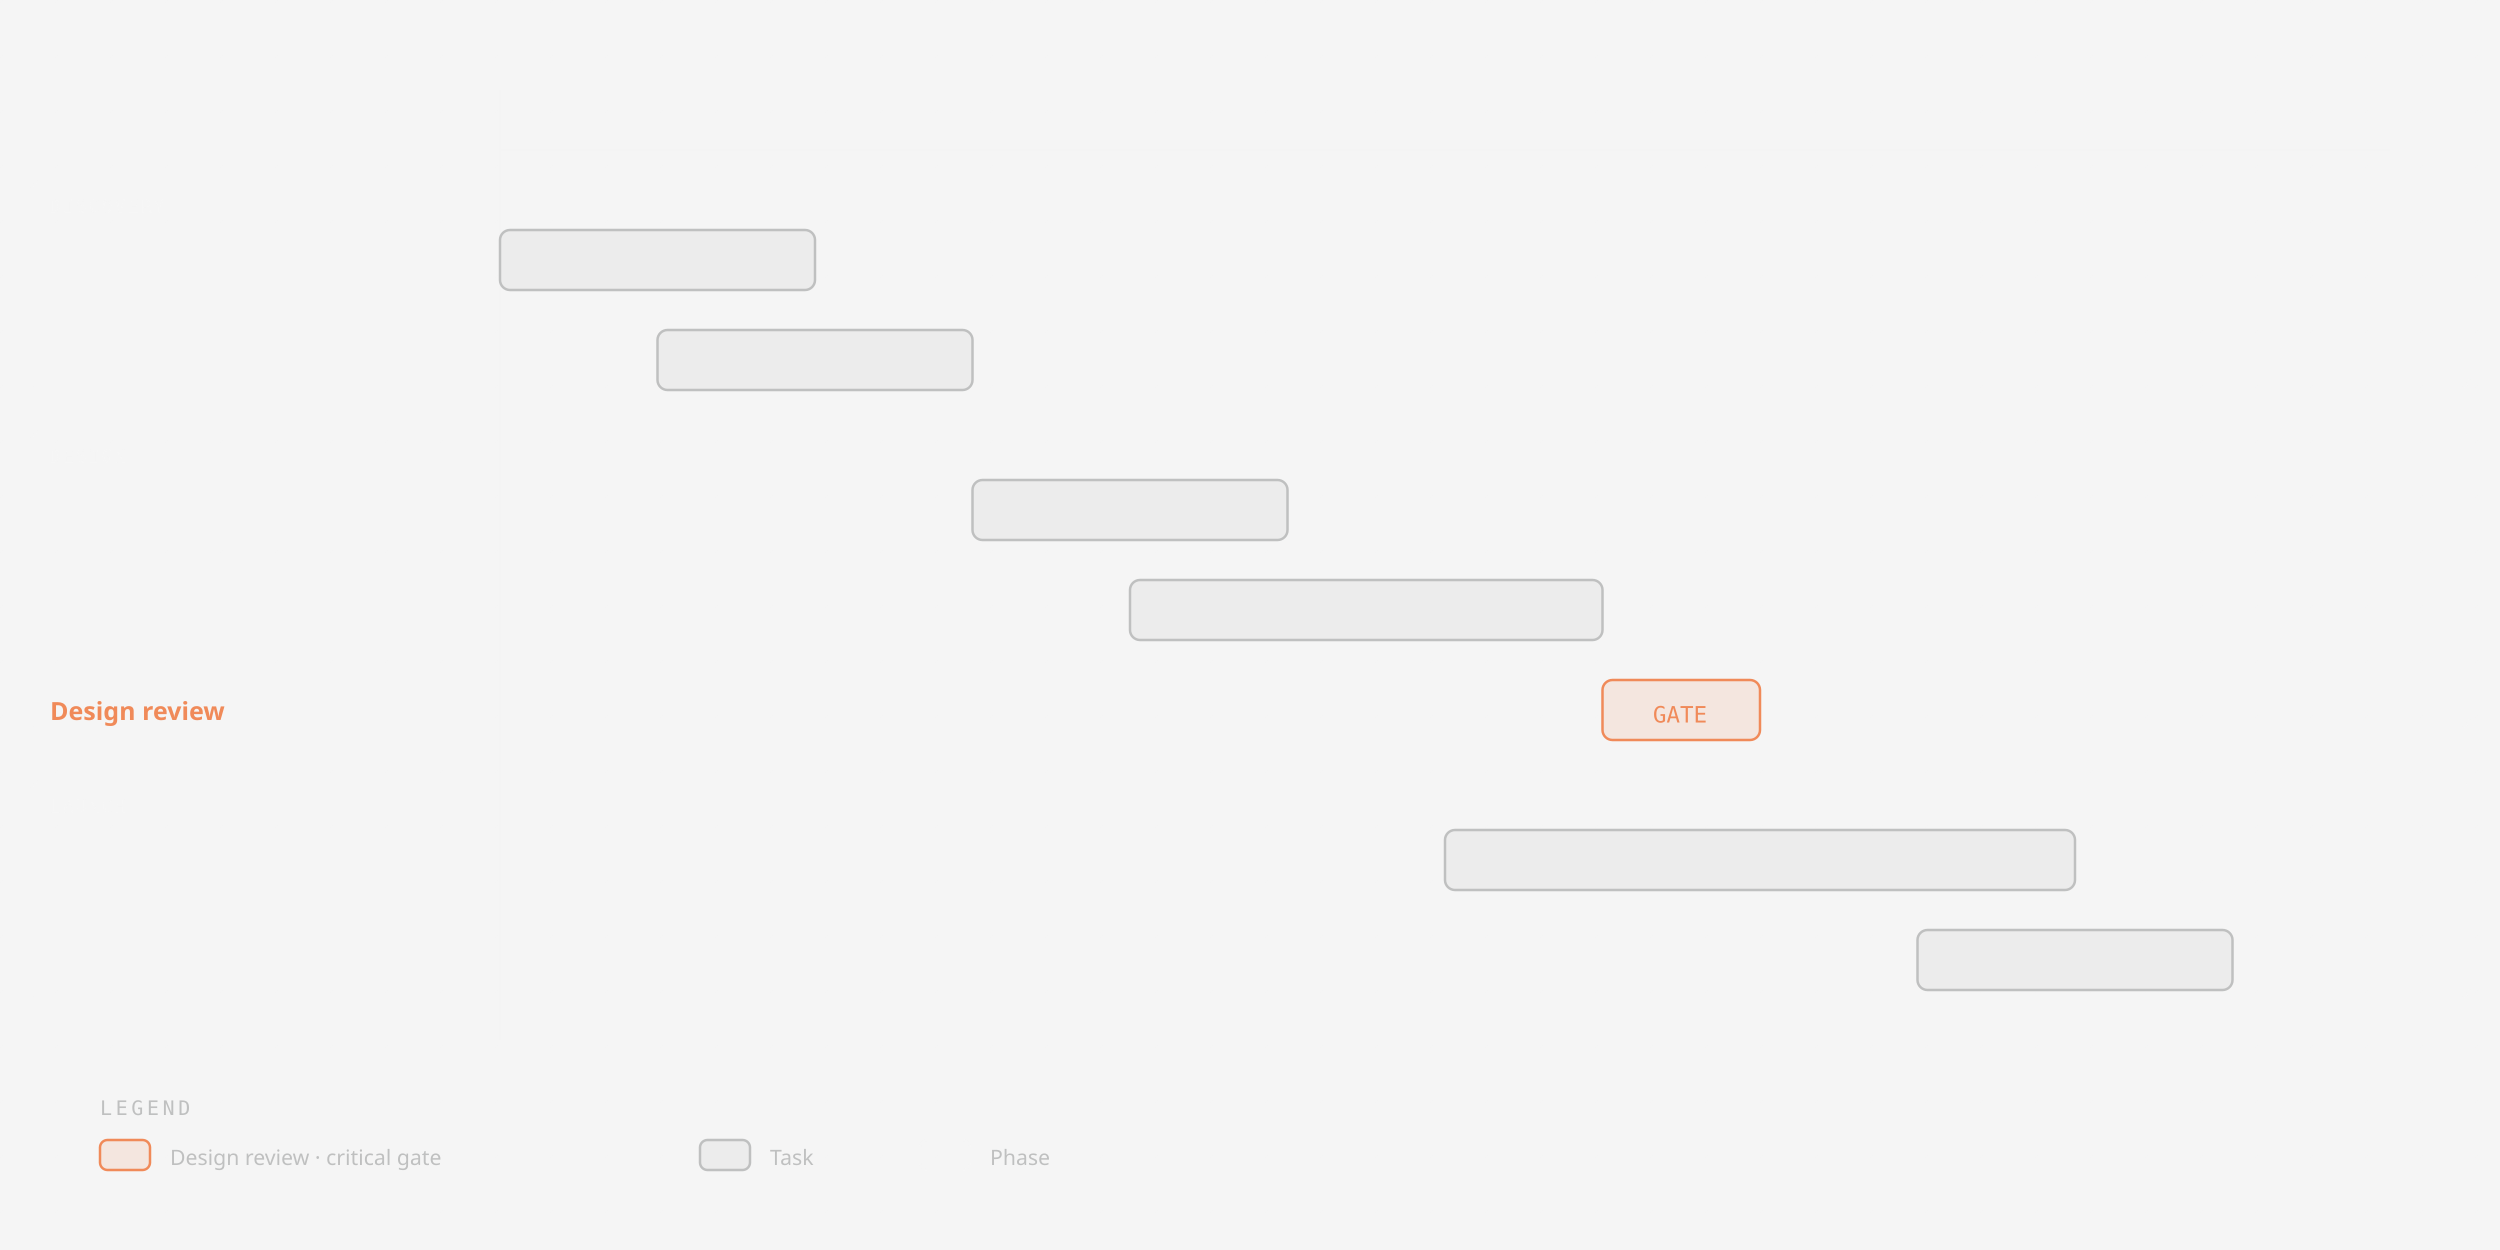
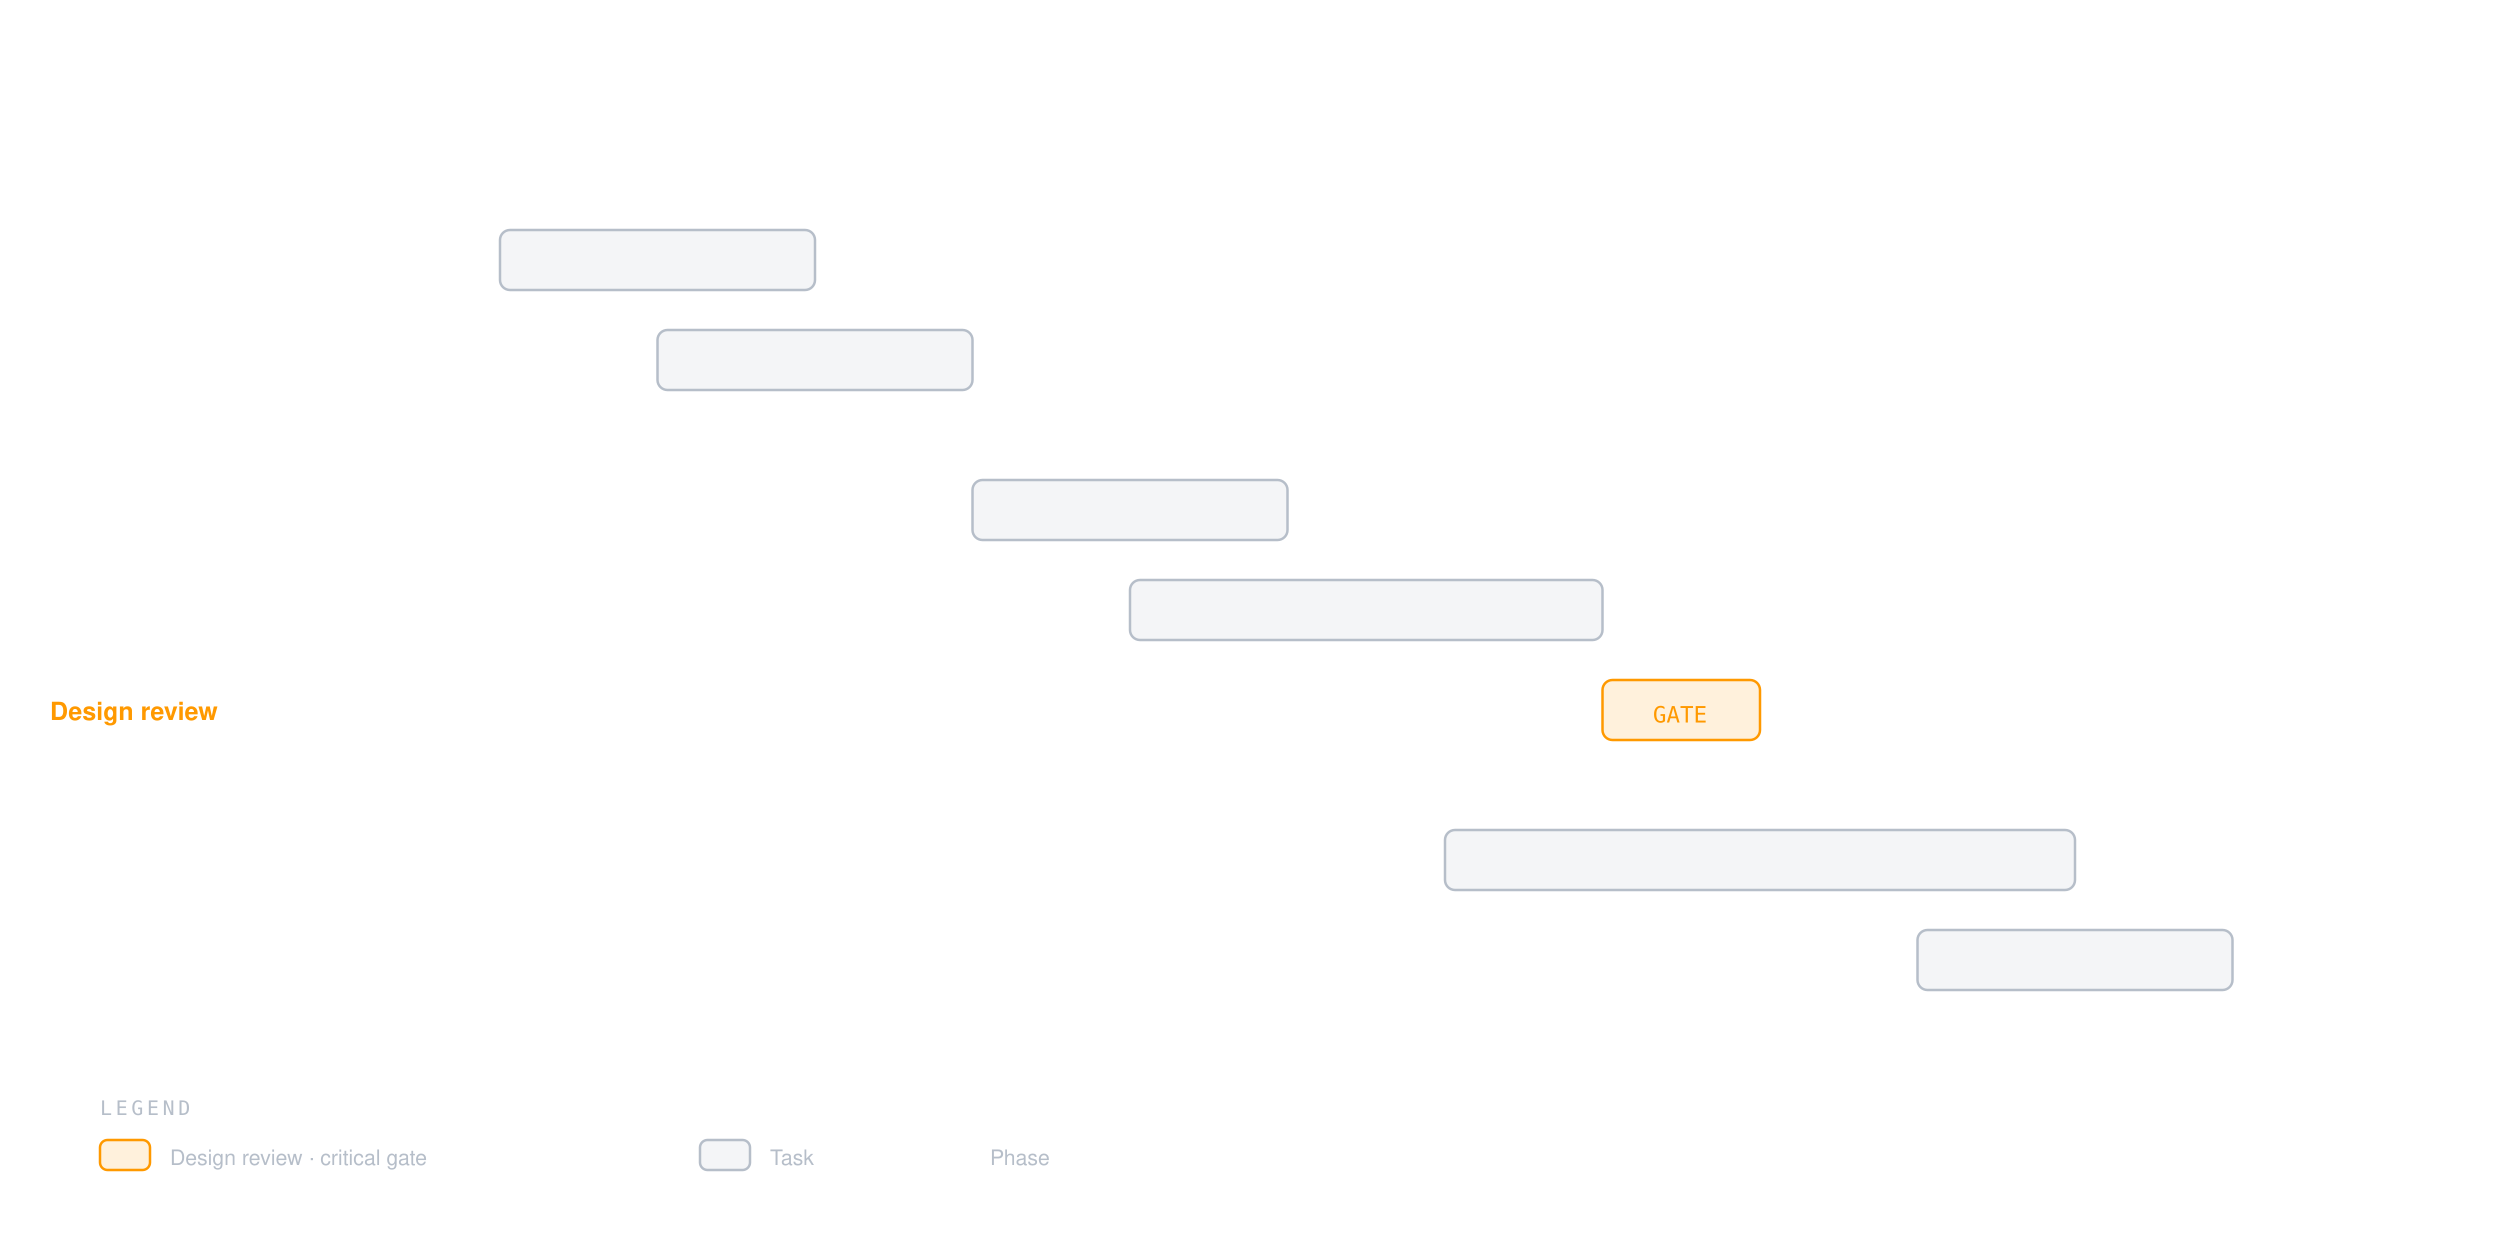
<svg xmlns="http://www.w3.org/2000/svg" viewBox="0 0 1000 500" role="img" aria-labelledby="gantt-dark-title gantt-dark-desc">
  <defs>
    <style>
/* page-css */
@font-face { font-family: 'Amazon Ember'; font-weight: 300; font-style: normal; src: local('Amazon Ember Light'), local('Amazon Ember'); }
@font-face { font-family: 'Amazon Ember'; font-weight: 400; font-style: normal; src: local('Amazon Ember'); }
@font-face { font-family: 'Amazon Ember'; font-weight: 400; font-style: italic; src: local('Amazon Ember Italic'), local('Amazon Ember'); }
@font-face { font-family: 'Amazon Ember'; font-weight: 600; font-style: normal; src: local('Amazon Ember Medium'), local('Amazon Ember'); }
@font-face { font-family: 'Amazon Ember'; font-weight: 700; font-style: normal; src: local('Amazon Ember Bold'), local('Amazon Ember'); }
@font-face { font-family: 'Amazon Ember'; font-weight: 800; font-style: normal; src: local('Amazon Ember Heavy'), local('Amazon Ember'); }
@font-face { font-family: 'Amazon Ember Mono'; font-weight: 400; font-style: normal; src: local('Amazon Ember Mono'); }
@font-face { font-family: 'Amazon Ember Mono'; font-weight: 700; font-style: normal; src: local('Amazon Ember Mono Bold'), local('Amazon Ember Mono'); }
/* /page-css */
    </style>
-     <pattern id="dots" width="22" height="22" patternUnits="userSpaceOnUse">
-       <circle cx="1" cy="1" r="0.9" fill="rgba(245,245,245,0.10)" />
-     </pattern>
  </defs>
-   <rect width="100%" height="100%" fill="#f5f5f5" />
-   <rect width="100%" height="100%" fill="url(#dots)" opacity="0.55" />
-   <rect x="12" y="72" width="976" height="84" rx="6" fill="rgba(245,245,245,0.03)" stroke="rgba(245,245,245,0.10)" stroke-width="0.8" />
-   <rect x="12" y="172" width="976" height="120" rx="6" fill="rgba(245,245,245,0.03)" stroke="rgba(245,245,245,0.10)" stroke-width="0.8" />
-   <rect x="12" y="312" width="976" height="88" rx="6" fill="rgba(245,245,245,0.03)" stroke="rgba(245,245,245,0.10)" stroke-width="0.8" />
-   <text x="326" y="52" fill="#f5f5f5" font-size="9" font-weight="600" font-family="'Geist', sans-serif" text-anchor="middle">April</text>
-   <text x="578" y="52" fill="#f5f5f5" font-size="9" font-weight="600" font-family="'Geist', sans-serif" text-anchor="middle">May</text>
-   <text x="830" y="52" fill="#f5f5f5" font-size="9" font-weight="600" font-family="'Geist', sans-serif" text-anchor="middle">June</text>
-   <line x1="452" y1="36" x2="452" y2="416" stroke="rgba(245,245,245,0.08)" stroke-width="0.8" stroke-dasharray="3,3" />
-   <line x1="704" y1="36" x2="704" y2="416" stroke="rgba(245,245,245,0.08)" stroke-width="0.8" stroke-dasharray="3,3" />
-   <line x1="263" y1="60" x2="263" y2="416" stroke="rgba(245,245,245,0.05)" stroke-width="0.6" />
-   <line x1="326" y1="60" x2="326" y2="416" stroke="rgba(245,245,245,0.05)" stroke-width="0.6" />
-   <line x1="389" y1="60" x2="389" y2="416" stroke="rgba(245,245,245,0.05)" stroke-width="0.6" />
-   <line x1="515" y1="60" x2="515" y2="416" stroke="rgba(245,245,245,0.05)" stroke-width="0.6" />
-   <line x1="578" y1="60" x2="578" y2="416" stroke="rgba(245,245,245,0.05)" stroke-width="0.6" />
-   <line x1="641" y1="60" x2="641" y2="416" stroke="rgba(245,245,245,0.05)" stroke-width="0.6" />
-   <line x1="767" y1="60" x2="767" y2="416" stroke="rgba(245,245,245,0.05)" stroke-width="0.6" />
-   <line x1="830" y1="60" x2="830" y2="416" stroke="rgba(245,245,245,0.05)" stroke-width="0.6" />
-   <line x1="893" y1="60" x2="893" y2="416" stroke="rgba(245,245,245,0.05)" stroke-width="0.6" />
-   <line x1="200" y1="60" x2="956" y2="60" stroke="rgba(245,245,245,0.15)" stroke-width="0.8" />
-   <line x1="200" y1="36" x2="200" y2="416" stroke="rgba(245,245,245,0.15)" stroke-width="0.8" />
-   <text x="20" y="85" fill="rgba(245,245,245,0.35)" font-size="7" font-family="'Geist Mono', monospace" letter-spacing="0.14em">DISCOVERY</text>
-   <text x="20" y="185" fill="rgba(245,245,245,0.35)" font-size="7" font-family="'Geist Mono', monospace" letter-spacing="0.14em">DESIGN</text>
-   <text x="20" y="325" fill="rgba(245,245,245,0.35)" font-size="7" font-family="'Geist Mono', monospace" letter-spacing="0.14em">LAUNCH</text>
-   <rect x="20" y="92" width="176" height="24" fill="#f5f5f5" />
-   <text x="20" y="108" fill="#f5f5f5" font-size="10" font-weight="600" font-family="'Geist', sans-serif">Market research</text>
-   <rect x="200" y="92" width="126" height="24" rx="4" fill="#f5f5f5" />
-   <rect x="200" y="92" width="126" height="24" rx="4" fill="rgba(191,192,192,0.15)" stroke="#bfc0c0" stroke-width="1" />
-   <rect x="20" y="132" width="176" height="24" fill="#f5f5f5" />
-   <text x="20" y="148" fill="#f5f5f5" font-size="10" font-weight="600" font-family="'Geist', sans-serif">User interviews</text>
-   <rect x="263" y="132" width="126" height="24" rx="4" fill="#f5f5f5" />
-   <rect x="263" y="132" width="126" height="24" rx="4" fill="rgba(191,192,192,0.15)" stroke="#bfc0c0" stroke-width="1" />
-   <rect x="20" y="192" width="176" height="24" fill="#f5f5f5" />
-   <text x="20" y="208" fill="#f5f5f5" font-size="10" font-weight="600" font-family="'Geist', sans-serif">Wireframes</text>
-   <rect x="389" y="192" width="126" height="24" rx="4" fill="#f5f5f5" />
-   <rect x="389" y="192" width="126" height="24" rx="4" fill="rgba(191,192,192,0.15)" stroke="#bfc0c0" stroke-width="1" />
-   <rect x="20" y="232" width="176" height="24" fill="#f5f5f5" />
-   <text x="20" y="248" fill="#f5f5f5" font-size="10" font-weight="600" font-family="'Geist', sans-serif">Prototype</text>
-   <rect x="452" y="232" width="189" height="24" rx="4" fill="#f5f5f5" />
-   <rect x="452" y="232" width="189" height="24" rx="4" fill="rgba(191,192,192,0.15)" stroke="#bfc0c0" stroke-width="1" />
-   <rect x="20" y="272" width="176" height="24" fill="#f5f5f5" />
-   <text x="20" y="288" fill="#f08a59" font-size="10" font-weight="600" font-family="'Geist', sans-serif">Design review</text>
-   <rect x="641" y="272" width="63" height="24" rx="4" fill="#f5f5f5" />
-   <rect x="641" y="272" width="63" height="24" rx="4" fill="rgba(240,138,89,0.14)" stroke="#f08a59" stroke-width="1" />
-   <text x="672" y="289" fill="#f08a59" font-size="9" font-family="'Geist Mono', monospace" text-anchor="middle">GATE</text>
-   <rect x="20" y="332" width="176" height="24" fill="#f5f5f5" />
-   <text x="20" y="348" fill="#f5f5f5" font-size="10" font-weight="600" font-family="'Geist', sans-serif">Development</text>
-   <rect x="578" y="332" width="252" height="24" rx="4" fill="#f5f5f5" />
-   <rect x="578" y="332" width="252" height="24" rx="4" fill="rgba(191,192,192,0.15)" stroke="#bfc0c0" stroke-width="1" />
-   <rect x="20" y="372" width="176" height="24" fill="#f5f5f5" />
-   <text x="20" y="388" fill="#f5f5f5" font-size="10" font-weight="600" font-family="'Geist', sans-serif">Beta testing</text>
-   <rect x="767" y="372" width="126" height="24" rx="4" fill="#f5f5f5" />
-   <rect x="767" y="372" width="126" height="24" rx="4" fill="rgba(191,192,192,0.15)" stroke="#bfc0c0" stroke-width="1" />
-   <line x1="40" y1="430" x2="960" y2="430" stroke="rgba(245,245,245,0.10)" stroke-width="0.8" />
-   <text x="40" y="446" fill="#bfc0c0" font-size="8" font-family="'Geist Mono', monospace" letter-spacing="0.18em">LEGEND</text>
-   <rect x="40" y="456" width="20" height="12" rx="3" fill="rgba(240,138,89,0.14)" stroke="#f08a59" stroke-width="1" />
-   <text x="68" y="466" fill="#bfc0c0" font-size="8.5" font-family="'Geist', sans-serif">Design review · critical gate</text>
-   <rect x="280" y="456" width="20" height="12" rx="3" fill="rgba(191,192,192,0.15)" stroke="#bfc0c0" stroke-width="1" />
-   <text x="308" y="466" fill="#bfc0c0" font-size="8.5" font-family="'Geist', sans-serif">Task</text>
-   <rect x="368" y="456" width="20" height="12" rx="3" fill="rgba(245,245,245,0.03)" stroke="rgba(245,245,245,0.10)" stroke-width="0.8" />
-   <text x="396" y="466" fill="#bfc0c0" font-size="8.5" font-family="'Geist', sans-serif">Phase</text>
+   <rect width="100%" height="100%" fill="#FFFFFF" />
+   <rect x="12" y="72" width="976" height="84" rx="6" fill="rgba(255,255,255,0.03)" stroke="rgba(255,255,255,0.10)" stroke-width="0.8" />
+   <rect x="12" y="172" width="976" height="120" rx="6" fill="rgba(255,255,255,0.03)" stroke="rgba(255,255,255,0.10)" stroke-width="0.8" />
+   <rect x="12" y="312" width="976" height="88" rx="6" fill="rgba(255,255,255,0.03)" stroke="rgba(255,255,255,0.10)" stroke-width="0.8" />
+   <text x="326" y="52" fill="#FFFFFF" font-size="9" font-weight="600" font-family="'Amazon Ember', 'Helvetica Neue', Helvetica, Arial, sans-serif" text-anchor="middle">April</text>
+   <text x="578" y="52" fill="#FFFFFF" font-size="9" font-weight="600" font-family="'Amazon Ember', 'Helvetica Neue', Helvetica, Arial, sans-serif" text-anchor="middle">May</text>
+   <text x="830" y="52" fill="#FFFFFF" font-size="9" font-weight="600" font-family="'Amazon Ember', 'Helvetica Neue', Helvetica, Arial, sans-serif" text-anchor="middle">June</text>
+   <line x1="452" y1="36" x2="452" y2="416" stroke="rgba(255,255,255,0.08)" stroke-width="0.8" stroke-dasharray="3,3" />
+   <line x1="704" y1="36" x2="704" y2="416" stroke="rgba(255,255,255,0.08)" stroke-width="0.8" stroke-dasharray="3,3" />
+   <line x1="263" y1="60" x2="263" y2="416" stroke="rgba(255,255,255,0.05)" stroke-width="0.6" />
+   <line x1="326" y1="60" x2="326" y2="416" stroke="rgba(255,255,255,0.05)" stroke-width="0.6" />
+   <line x1="389" y1="60" x2="389" y2="416" stroke="rgba(255,255,255,0.05)" stroke-width="0.6" />
+   <line x1="515" y1="60" x2="515" y2="416" stroke="rgba(255,255,255,0.05)" stroke-width="0.6" />
+   <line x1="578" y1="60" x2="578" y2="416" stroke="rgba(255,255,255,0.05)" stroke-width="0.6" />
+   <line x1="641" y1="60" x2="641" y2="416" stroke="rgba(255,255,255,0.05)" stroke-width="0.6" />
+   <line x1="767" y1="60" x2="767" y2="416" stroke="rgba(255,255,255,0.05)" stroke-width="0.6" />
+   <line x1="830" y1="60" x2="830" y2="416" stroke="rgba(255,255,255,0.05)" stroke-width="0.6" />
+   <line x1="893" y1="60" x2="893" y2="416" stroke="rgba(255,255,255,0.05)" stroke-width="0.6" />
+   <line x1="200" y1="60" x2="956" y2="60" stroke="rgba(255,255,255,0.15)" stroke-width="0.8" />
+   <line x1="200" y1="36" x2="200" y2="416" stroke="rgba(255,255,255,0.15)" stroke-width="0.8" />
+   <text x="20" y="85" fill="rgba(255,255,255,0.35)" font-size="7" font-family="'Amazon Ember Mono', ui-monospace, monospace" letter-spacing="0.14em">DISCOVERY</text>
+   <text x="20" y="185" fill="rgba(255,255,255,0.35)" font-size="7" font-family="'Amazon Ember Mono', ui-monospace, monospace" letter-spacing="0.14em">DESIGN</text>
+   <text x="20" y="325" fill="rgba(255,255,255,0.35)" font-size="7" font-family="'Amazon Ember Mono', ui-monospace, monospace" letter-spacing="0.14em">LAUNCH</text>
+   <rect x="20" y="92" width="176" height="24" fill="#FFFFFF" />
+   <text x="20" y="108" fill="#FFFFFF" font-size="10" font-weight="600" font-family="'Amazon Ember', 'Helvetica Neue', Helvetica, Arial, sans-serif">Market research</text>
+   <rect x="200" y="92" width="126" height="24" rx="4" fill="#FFFFFF" />
+   <rect x="200" y="92" width="126" height="24" rx="4" fill="rgba(182,190,201,0.15)" stroke="#B6BEC9" stroke-width="1" />
+   <rect x="20" y="132" width="176" height="24" fill="#FFFFFF" />
+   <text x="20" y="148" fill="#FFFFFF" font-size="10" font-weight="600" font-family="'Amazon Ember', 'Helvetica Neue', Helvetica, Arial, sans-serif">User interviews</text>
+   <rect x="263" y="132" width="126" height="24" rx="4" fill="#FFFFFF" />
+   <rect x="263" y="132" width="126" height="24" rx="4" fill="rgba(182,190,201,0.15)" stroke="#B6BEC9" stroke-width="1" />
+   <rect x="20" y="192" width="176" height="24" fill="#FFFFFF" />
+   <text x="20" y="208" fill="#FFFFFF" font-size="10" font-weight="600" font-family="'Amazon Ember', 'Helvetica Neue', Helvetica, Arial, sans-serif">Wireframes</text>
+   <rect x="389" y="192" width="126" height="24" rx="4" fill="#FFFFFF" />
+   <rect x="389" y="192" width="126" height="24" rx="4" fill="rgba(182,190,201,0.15)" stroke="#B6BEC9" stroke-width="1" />
+   <rect x="20" y="232" width="176" height="24" fill="#FFFFFF" />
+   <text x="20" y="248" fill="#FFFFFF" font-size="10" font-weight="600" font-family="'Amazon Ember', 'Helvetica Neue', Helvetica, Arial, sans-serif">Prototype</text>
+   <rect x="452" y="232" width="189" height="24" rx="4" fill="#FFFFFF" />
+   <rect x="452" y="232" width="189" height="24" rx="4" fill="rgba(182,190,201,0.15)" stroke="#B6BEC9" stroke-width="1" />
+   <rect x="20" y="272" width="176" height="24" fill="#FFFFFF" />
+   <text x="20" y="288" fill="#FF9900" font-size="10" font-weight="600" font-family="'Amazon Ember', 'Helvetica Neue', Helvetica, Arial, sans-serif">Design review</text>
+   <rect x="641" y="272" width="63" height="24" rx="4" fill="#FFFFFF" />
+   <rect x="641" y="272" width="63" height="24" rx="4" fill="rgba(255,153,0,0.14)" stroke="#FF9900" stroke-width="1" />
+   <text x="672" y="289" fill="#FF9900" font-size="9" font-family="'Amazon Ember Mono', ui-monospace, monospace" text-anchor="middle">GATE</text>
+   <rect x="20" y="332" width="176" height="24" fill="#FFFFFF" />
+   <text x="20" y="348" fill="#FFFFFF" font-size="10" font-weight="600" font-family="'Amazon Ember', 'Helvetica Neue', Helvetica, Arial, sans-serif">Development</text>
+   <rect x="578" y="332" width="252" height="24" rx="4" fill="#FFFFFF" />
+   <rect x="578" y="332" width="252" height="24" rx="4" fill="rgba(182,190,201,0.15)" stroke="#B6BEC9" stroke-width="1" />
+   <rect x="20" y="372" width="176" height="24" fill="#FFFFFF" />
+   <text x="20" y="388" fill="#FFFFFF" font-size="10" font-weight="600" font-family="'Amazon Ember', 'Helvetica Neue', Helvetica, Arial, sans-serif">Beta testing</text>
+   <rect x="767" y="372" width="126" height="24" rx="4" fill="#FFFFFF" />
+   <rect x="767" y="372" width="126" height="24" rx="4" fill="rgba(182,190,201,0.15)" stroke="#B6BEC9" stroke-width="1" />
+   <line x1="40" y1="430" x2="960" y2="430" stroke="rgba(255,255,255,0.10)" stroke-width="0.8" />
+   <text x="40" y="446" fill="#B6BEC9" font-size="8" font-family="'Amazon Ember Mono', ui-monospace, monospace" letter-spacing="0.18em">LEGEND</text>
+   <rect x="40" y="456" width="20" height="12" rx="3" fill="rgba(255,153,0,0.14)" stroke="#FF9900" stroke-width="1" />
+   <text x="68" y="466" fill="#B6BEC9" font-size="8.5" font-family="'Amazon Ember', 'Helvetica Neue', Helvetica, Arial, sans-serif">Design review · critical gate</text>
+   <rect x="280" y="456" width="20" height="12" rx="3" fill="rgba(182,190,201,0.15)" stroke="#B6BEC9" stroke-width="1" />
+   <text x="308" y="466" fill="#B6BEC9" font-size="8.5" font-family="'Amazon Ember', 'Helvetica Neue', Helvetica, Arial, sans-serif">Task</text>
+   <rect x="368" y="456" width="20" height="12" rx="3" fill="rgba(255,255,255,0.03)" stroke="rgba(255,255,255,0.10)" stroke-width="0.8" />
+   <text x="396" y="466" fill="#B6BEC9" font-size="8.5" font-family="'Amazon Ember', 'Helvetica Neue', Helvetica, Arial, sans-serif">Phase</text>
</svg>
